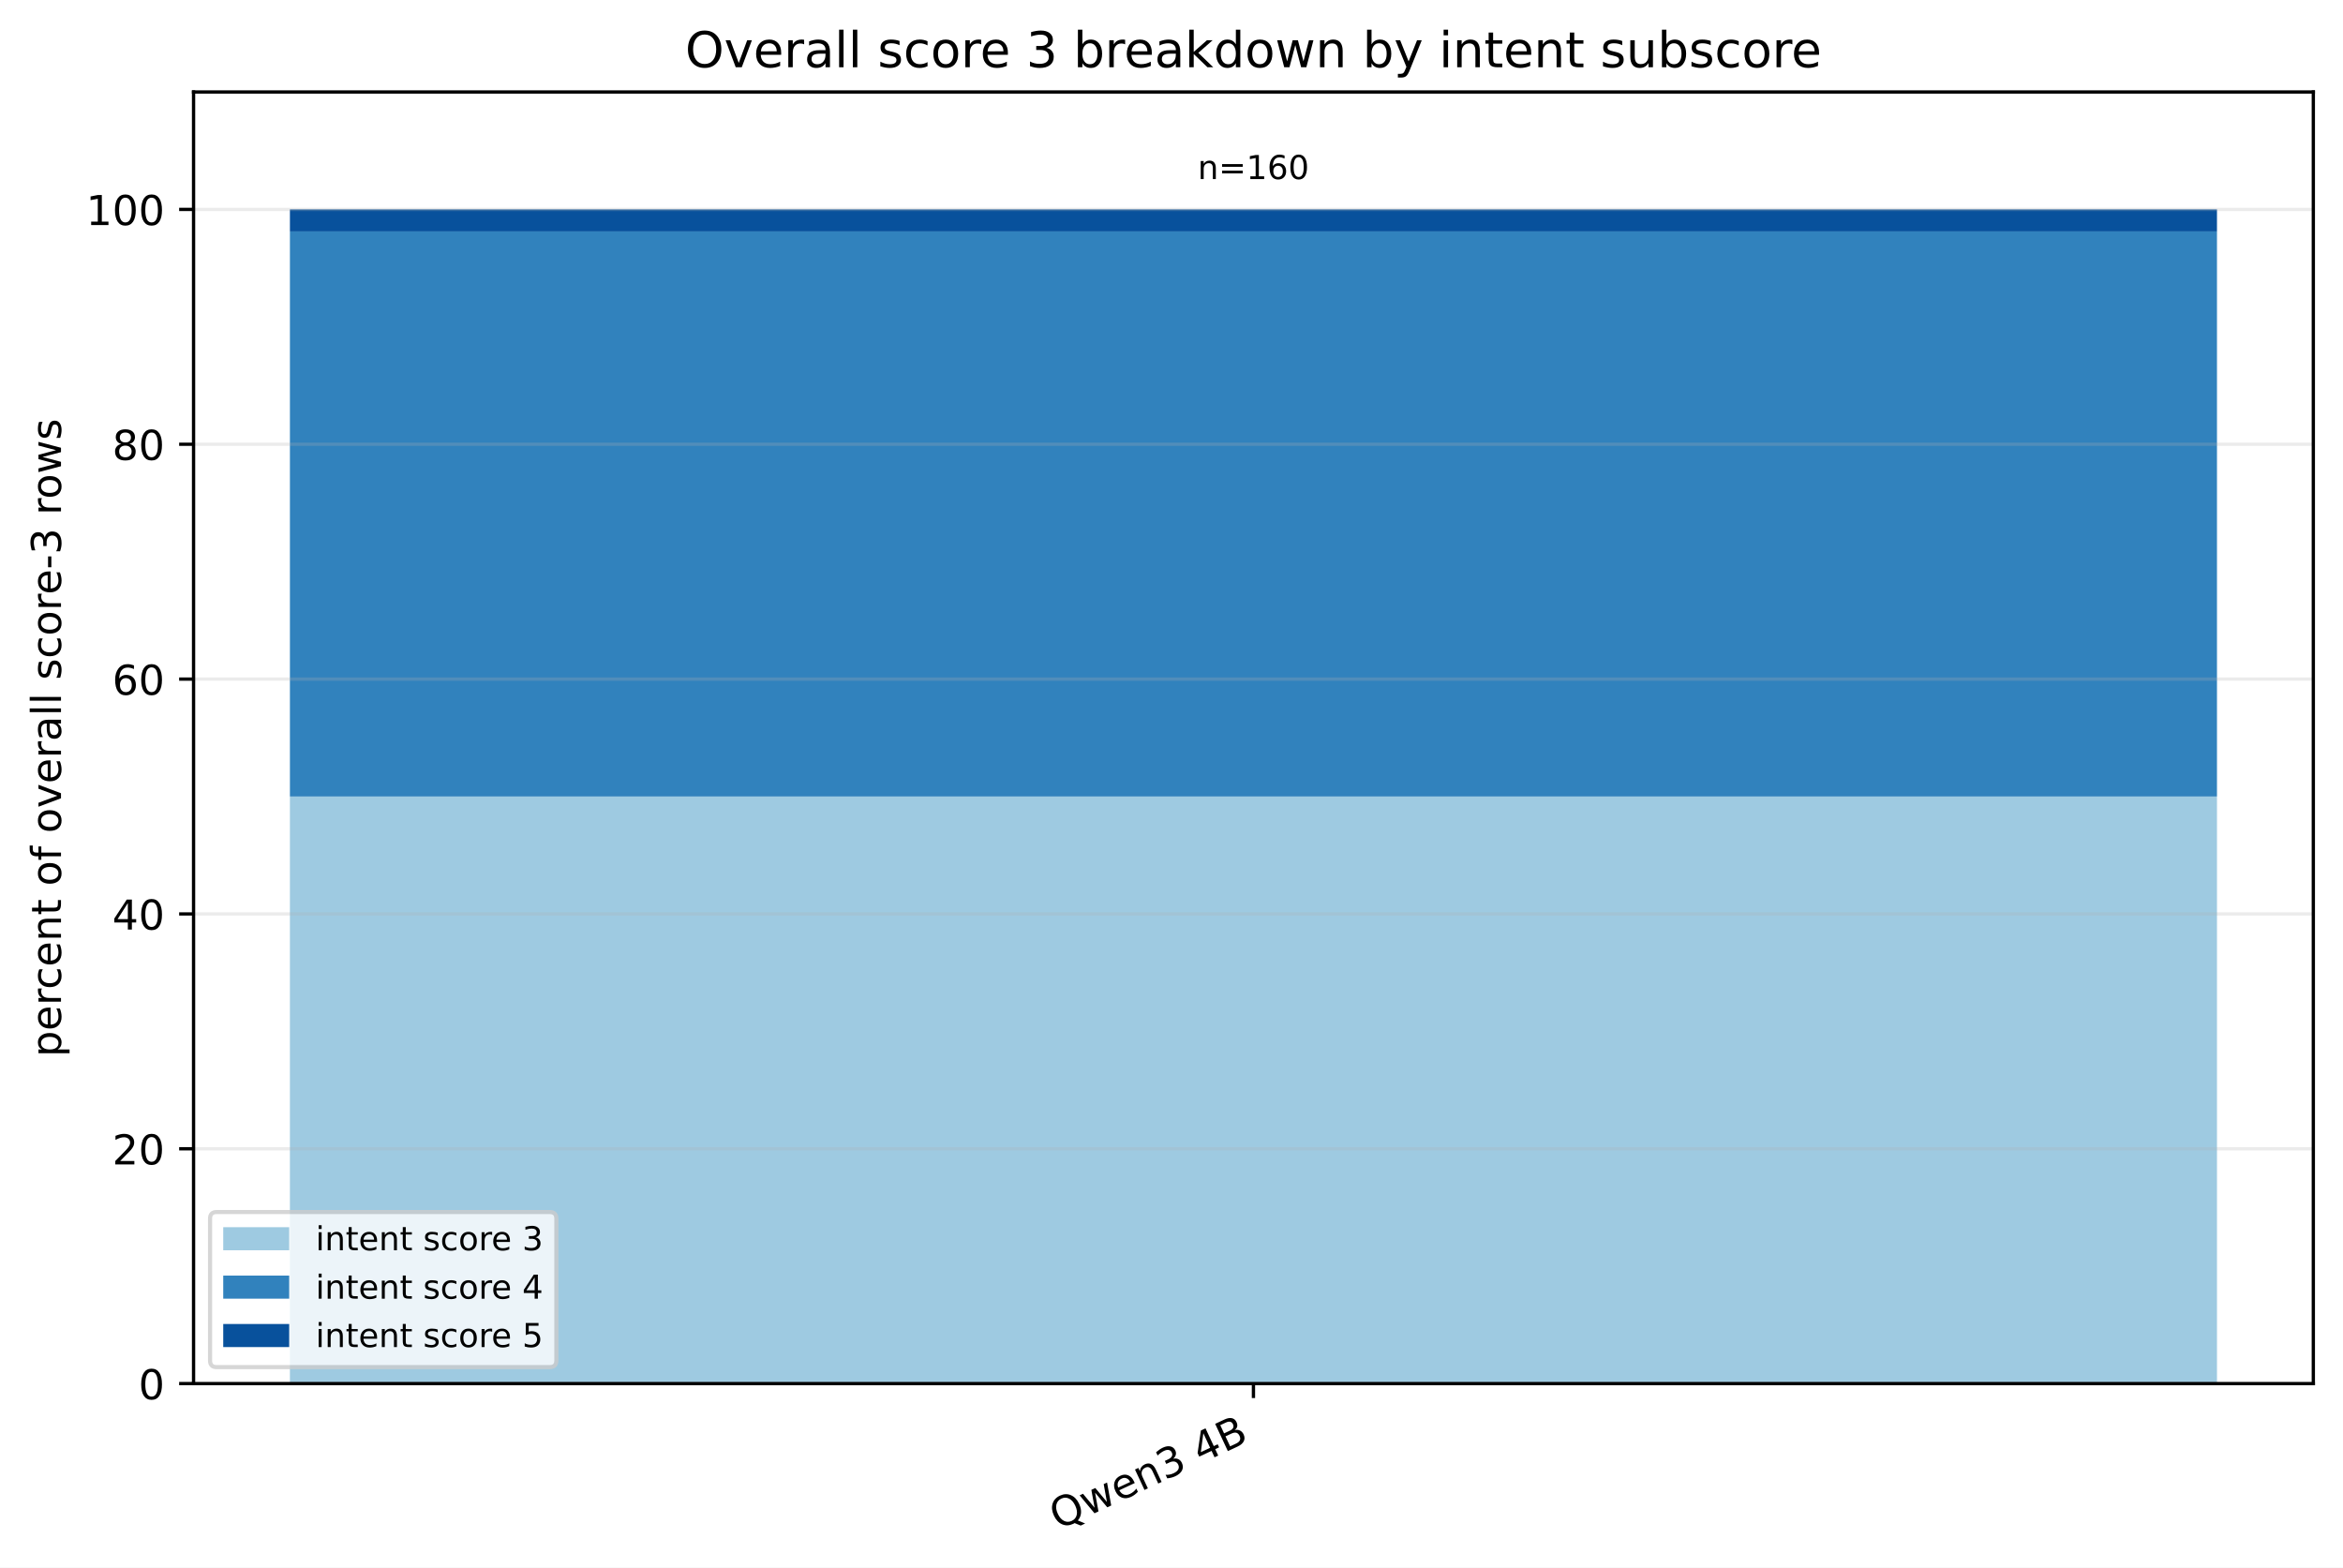
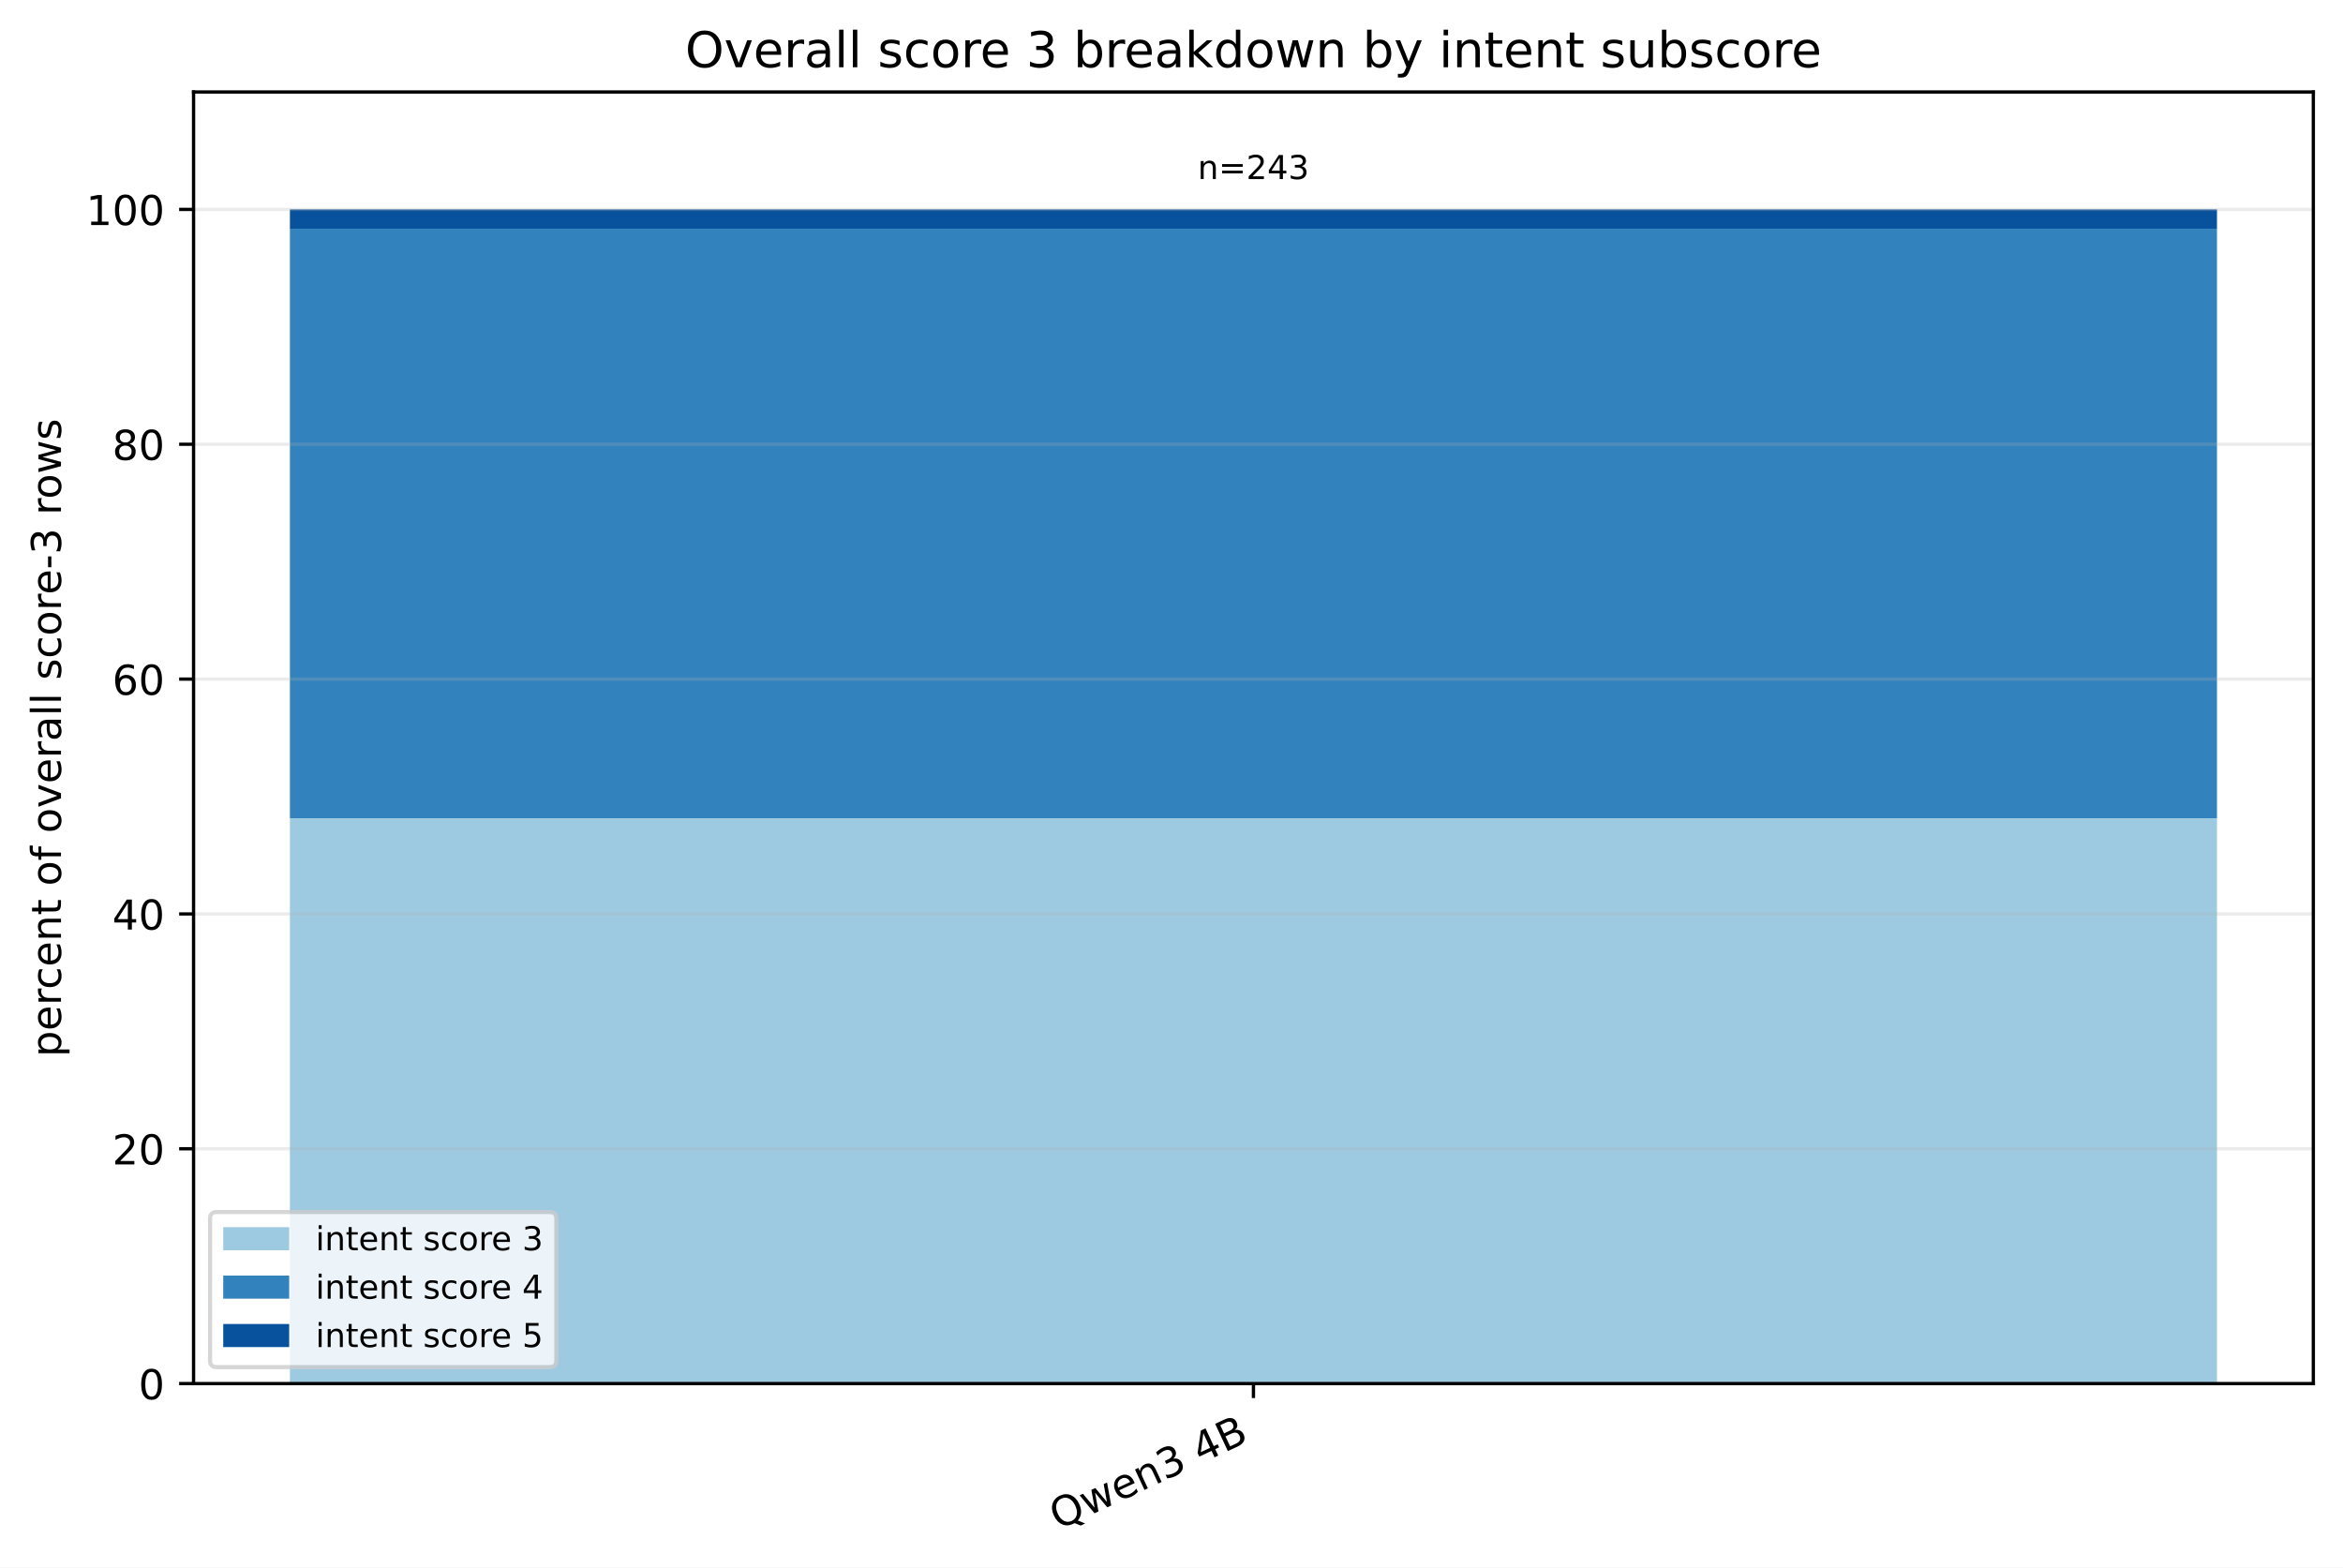
<svg xmlns="http://www.w3.org/2000/svg" xmlns:xlink="http://www.w3.org/1999/xlink" width="568.496pt" height="380.352pt" viewBox="0 0 568.496 380.352" version="1.1">
  <defs>
    <style type="text/css">*{stroke-linejoin: round; stroke-linecap: butt}</style>
  </defs>
  <g id="figure_1">
    <g id="patch_1">
      <path d="M 0 380.352 L 568.496 380.352 L 568.496 0 L 0 0 z " style="fill: #ffffff" />
    </g>
    <g id="axes_1">
      <g id="patch_2">
        <path d="M 46.966 335.698 L 561.296 335.698 L 561.296 22.318 L 46.966 22.318 z " style="fill: #ffffff" />
      </g>
      <g id="patch_3">
-         <path d="M 70.344 335.698 L 537.917 335.698 L 537.917 193.253 L 70.344 193.253 z " clip-path="url(#pb569db57fd)" style="fill: #9ecae1" />
+         <path d="M 70.344 335.698 L 537.917 335.698 L 537.917 198.529 L 70.344 198.529 z " clip-path="url(#p7771ce2e03)" style="fill: #9ecae1" />
      </g>
      <g id="patch_4">
-         <path d="M 70.344 193.253 L 537.917 193.253 L 537.917 56.149 L 70.344 56.149 z " clip-path="url(#pb569db57fd)" style="fill: #3182bd" />
+         <path d="M 70.344 198.529 L 537.917 198.529 L 537.917 55.497 L 70.344 55.497 z " clip-path="url(#p7771ce2e03)" style="fill: #3182bd" />
      </g>
      <g id="patch_5">
-         <path d="M 70.344 56.149 L 537.917 56.149 L 537.917 50.807 L 70.344 50.807 z " clip-path="url(#pb569db57fd)" style="fill: #08519c" />
+         <path d="M 70.344 55.497 L 537.917 55.497 L 537.917 50.807 L 70.344 50.807 z " clip-path="url(#p7771ce2e03)" style="fill: #08519c" />
      </g>
      <g id="matplotlib.axis_1">
        <g id="xtick_1">
          <g id="line2d_1">
            <defs>
-               <path id="m7a6c7f44f7" d="M 0 0 L 0 3.5 " style="stroke: #000000; stroke-width: 0.8" />
+               <path id="m7ce89892a7" d="M 0 0 L 0 3.5 " style="stroke: #000000; stroke-width: 0.8" />
            </defs>
            <g>
-               <use xlink:href="#m7a6c7f44f7" x="304.131" y="335.698" style="stroke: #000000; stroke-width: 0.8" />
+               <use xlink:href="#m7ce89892a7" x="304.131" y="335.698" style="stroke: #000000; stroke-width: 0.8" />
            </g>
          </g>
          <g id="text_1">
            <g transform="translate(256.7539 371.2671) rotate(-25) scale(0.1 -0.1)">
              <defs>
                <path id="DejaVuSans-51" d="M 2522 4238 Q 1834 4238 1429 3725 Q 1025 3213 1025 2328 Q 1025 1447 1429 934 Q 1834 422 2522 422 Q 3209 422 3611 934 Q 4013 1447 4013 2328 Q 4013 3213 3611 3725 Q 3209 4238 2522 4238 z M 3406 84 L 4238 -825 L 3475 -825 L 2784 -78 Q 2681 -84 2626 -87 Q 2572 -91 2522 -91 Q 1538 -91 948 567 Q 359 1225 359 2328 Q 359 3434 948 4092 Q 1538 4750 2522 4750 Q 3503 4750 4090 4092 Q 4678 3434 4678 2328 Q 4678 1516 4351 937 Q 4025 359 3406 84 z " transform="scale(0.015625)" />
                <path id="DejaVuSans-77" d="M 269 3500 L 844 3500 L 1563 769 L 2278 3500 L 2956 3500 L 3675 769 L 4391 3500 L 4966 3500 L 4050 0 L 3372 0 L 2619 2869 L 1863 0 L 1184 0 L 269 3500 z " transform="scale(0.015625)" />
                <path id="DejaVuSans-65" d="M 3597 1894 L 3597 1613 L 953 1613 Q 991 1019 1311 708 Q 1631 397 2203 397 Q 2534 397 2845 478 Q 3156 559 3463 722 L 3463 178 Q 3153 47 2828 -22 Q 2503 -91 2169 -91 Q 1331 -91 842 396 Q 353 884 353 1716 Q 353 2575 817 3079 Q 1281 3584 2069 3584 Q 2775 3584 3186 3129 Q 3597 2675 3597 1894 z M 3022 2063 Q 3016 2534 2758 2815 Q 2500 3097 2075 3097 Q 1594 3097 1305 2825 Q 1016 2553 972 2059 L 3022 2063 z " transform="scale(0.015625)" />
                <path id="DejaVuSans-6e" d="M 3513 2113 L 3513 0 L 2938 0 L 2938 2094 Q 2938 2591 2744 2837 Q 2550 3084 2163 3084 Q 1697 3084 1428 2787 Q 1159 2491 1159 1978 L 1159 0 L 581 0 L 581 3500 L 1159 3500 L 1159 2956 Q 1366 3272 1645 3428 Q 1925 3584 2291 3584 Q 2894 3584 3203 3211 Q 3513 2838 3513 2113 z " transform="scale(0.015625)" />
                <path id="DejaVuSans-33" d="M 2597 2516 Q 3050 2419 3304 2112 Q 3559 1806 3559 1356 Q 3559 666 3084 287 Q 2609 -91 1734 -91 Q 1441 -91 1130 -33 Q 819 25 488 141 L 488 750 Q 750 597 1062 519 Q 1375 441 1716 441 Q 2309 441 2620 675 Q 2931 909 2931 1356 Q 2931 1769 2642 2001 Q 2353 2234 1838 2234 L 1294 2234 L 1294 2753 L 1863 2753 Q 2328 2753 2575 2939 Q 2822 3125 2822 3475 Q 2822 3834 2567 4026 Q 2313 4219 1838 4219 Q 1578 4219 1281 4162 Q 984 4106 628 3988 L 628 4550 Q 988 4650 1302 4700 Q 1616 4750 1894 4750 Q 2613 4750 3031 4423 Q 3450 4097 3450 3541 Q 3450 3153 3228 2886 Q 3006 2619 2597 2516 z " transform="scale(0.015625)" />
                <path id="DejaVuSans-20" transform="scale(0.015625)" />
                <path id="DejaVuSans-34" d="M 2419 4116 L 825 1625 L 2419 1625 L 2419 4116 z M 2253 4666 L 3047 4666 L 3047 1625 L 3713 1625 L 3713 1100 L 3047 1100 L 3047 0 L 2419 0 L 2419 1100 L 313 1100 L 313 1709 L 2253 4666 z " transform="scale(0.015625)" />
                <path id="DejaVuSans-42" d="M 1259 2228 L 1259 519 L 2272 519 Q 2781 519 3026 730 Q 3272 941 3272 1375 Q 3272 1813 3026 2020 Q 2781 2228 2272 2228 L 1259 2228 z M 1259 4147 L 1259 2741 L 2194 2741 Q 2656 2741 2882 2914 Q 3109 3088 3109 3444 Q 3109 3797 2882 3972 Q 2656 4147 2194 4147 L 1259 4147 z M 628 4666 L 2241 4666 Q 2963 4666 3353 4366 Q 3744 4066 3744 3513 Q 3744 3084 3544 2831 Q 3344 2578 2956 2516 Q 3422 2416 3680 2098 Q 3938 1781 3938 1306 Q 3938 681 3513 340 Q 3088 0 2303 0 L 628 0 L 628 4666 z " transform="scale(0.015625)" />
              </defs>
              <use xlink:href="#DejaVuSans-51" />
              <use xlink:href="#DejaVuSans-77" transform="translate(78.71094 0)" />
              <use xlink:href="#DejaVuSans-65" transform="translate(160.498 0)" />
              <use xlink:href="#DejaVuSans-6e" transform="translate(222.0215 0)" />
              <use xlink:href="#DejaVuSans-33" transform="translate(285.4004 0)" />
              <use xlink:href="#DejaVuSans-20" transform="translate(349.0234 0)" />
              <use xlink:href="#DejaVuSans-34" transform="translate(380.8105 0)" />
              <use xlink:href="#DejaVuSans-42" transform="translate(444.4336 0)" />
            </g>
          </g>
        </g>
      </g>
      <g id="matplotlib.axis_2">
        <g id="ytick_1">
          <g id="line2d_2">
-             <path d="M 46.966 335.698 L 561.296 335.698 " clip-path="url(#pb569db57fd)" style="fill: none; stroke: #b0b0b0; stroke-opacity: 0.25; stroke-width: 0.8; stroke-linecap: square" />
+             <path d="M 46.966 335.698 L 561.296 335.698 " clip-path="url(#p7771ce2e03)" style="fill: none; stroke: #b0b0b0; stroke-opacity: 0.25; stroke-width: 0.8; stroke-linecap: square" />
          </g>
          <g id="line2d_3">
            <defs>
-               <path id="md78e80974e" d="M 0 0 L -3.5 0 " style="stroke: #000000; stroke-width: 0.8" />
+               <path id="m32900d187c" d="M 0 0 L -3.5 0 " style="stroke: #000000; stroke-width: 0.8" />
            </defs>
            <g>
-               <use xlink:href="#md78e80974e" x="46.966" y="335.698" style="stroke: #000000; stroke-width: 0.8" />
+               <use xlink:href="#m32900d187c" x="46.966" y="335.698" style="stroke: #000000; stroke-width: 0.8" />
            </g>
          </g>
          <g id="text_2">
            <g transform="translate(33.60312 339.4975) scale(0.1 -0.1)">
              <defs>
                <path id="DejaVuSans-30" d="M 2034 4250 Q 1547 4250 1301 3770 Q 1056 3291 1056 2328 Q 1056 1369 1301 889 Q 1547 409 2034 409 Q 2525 409 2770 889 Q 3016 1369 3016 2328 Q 3016 3291 2770 3770 Q 2525 4250 2034 4250 z M 2034 4750 Q 2819 4750 3233 4129 Q 3647 3509 3647 2328 Q 3647 1150 3233 529 Q 2819 -91 2034 -91 Q 1250 -91 836 529 Q 422 1150 422 2328 Q 422 3509 836 4129 Q 1250 4750 2034 4750 z " transform="scale(0.015625)" />
              </defs>
              <use xlink:href="#DejaVuSans-30" />
            </g>
          </g>
        </g>
        <g id="ytick_2">
          <g id="line2d_4">
-             <path d="M 46.966 278.72 L 561.296 278.72 " clip-path="url(#pb569db57fd)" style="fill: none; stroke: #b0b0b0; stroke-opacity: 0.25; stroke-width: 0.8; stroke-linecap: square" />
+             <path d="M 46.966 278.72 L 561.296 278.72 " clip-path="url(#p7771ce2e03)" style="fill: none; stroke: #b0b0b0; stroke-opacity: 0.25; stroke-width: 0.8; stroke-linecap: square" />
          </g>
          <g id="line2d_5">
            <g>
-               <use xlink:href="#md78e80974e" x="46.966" y="278.72" style="stroke: #000000; stroke-width: 0.8" />
+               <use xlink:href="#m32900d187c" x="46.966" y="278.72" style="stroke: #000000; stroke-width: 0.8" />
            </g>
          </g>
          <g id="text_3">
            <g transform="translate(27.24063 282.5193) scale(0.1 -0.1)">
              <defs>
                <path id="DejaVuSans-32" d="M 1228 531 L 3431 531 L 3431 0 L 469 0 L 469 531 Q 828 903 1448 1529 Q 2069 2156 2228 2338 Q 2531 2678 2651 2914 Q 2772 3150 2772 3378 Q 2772 3750 2511 3984 Q 2250 4219 1831 4219 Q 1534 4219 1204 4116 Q 875 4013 500 3803 L 500 4441 Q 881 4594 1212 4672 Q 1544 4750 1819 4750 Q 2544 4750 2975 4387 Q 3406 4025 3406 3419 Q 3406 3131 3298 2873 Q 3191 2616 2906 2266 Q 2828 2175 2409 1742 Q 1991 1309 1228 531 z " transform="scale(0.015625)" />
              </defs>
              <use xlink:href="#DejaVuSans-32" />
              <use xlink:href="#DejaVuSans-30" transform="translate(63.62305 0)" />
            </g>
          </g>
        </g>
        <g id="ytick_3">
          <g id="line2d_6">
-             <path d="M 46.966 221.742 L 561.296 221.742 " clip-path="url(#pb569db57fd)" style="fill: none; stroke: #b0b0b0; stroke-opacity: 0.25; stroke-width: 0.8; stroke-linecap: square" />
+             <path d="M 46.966 221.742 L 561.296 221.742 " clip-path="url(#p7771ce2e03)" style="fill: none; stroke: #b0b0b0; stroke-opacity: 0.25; stroke-width: 0.8; stroke-linecap: square" />
          </g>
          <g id="line2d_7">
            <g>
-               <use xlink:href="#md78e80974e" x="46.966" y="221.742" style="stroke: #000000; stroke-width: 0.8" />
+               <use xlink:href="#m32900d187c" x="46.966" y="221.742" style="stroke: #000000; stroke-width: 0.8" />
            </g>
          </g>
          <g id="text_4">
            <g transform="translate(27.24063 225.5411) scale(0.1 -0.1)">
              <use xlink:href="#DejaVuSans-34" />
              <use xlink:href="#DejaVuSans-30" transform="translate(63.62305 0)" />
            </g>
          </g>
        </g>
        <g id="ytick_4">
          <g id="line2d_8">
-             <path d="M 46.966 164.764 L 561.296 164.764 " clip-path="url(#pb569db57fd)" style="fill: none; stroke: #b0b0b0; stroke-opacity: 0.25; stroke-width: 0.8; stroke-linecap: square" />
+             <path d="M 46.966 164.764 L 561.296 164.764 " clip-path="url(#p7771ce2e03)" style="fill: none; stroke: #b0b0b0; stroke-opacity: 0.25; stroke-width: 0.8; stroke-linecap: square" />
          </g>
          <g id="line2d_9">
            <g>
-               <use xlink:href="#md78e80974e" x="46.966" y="164.764" style="stroke: #000000; stroke-width: 0.8" />
+               <use xlink:href="#m32900d187c" x="46.966" y="164.764" style="stroke: #000000; stroke-width: 0.8" />
            </g>
          </g>
          <g id="text_5">
            <g transform="translate(27.24063 168.5629) scale(0.1 -0.1)">
              <defs>
                <path id="DejaVuSans-36" d="M 2113 2584 Q 1688 2584 1439 2293 Q 1191 2003 1191 1497 Q 1191 994 1439 701 Q 1688 409 2113 409 Q 2538 409 2786 701 Q 3034 994 3034 1497 Q 3034 2003 2786 2293 Q 2538 2584 2113 2584 z M 3366 4563 L 3366 3988 Q 3128 4100 2886 4159 Q 2644 4219 2406 4219 Q 1781 4219 1451 3797 Q 1122 3375 1075 2522 Q 1259 2794 1537 2939 Q 1816 3084 2150 3084 Q 2853 3084 3261 2657 Q 3669 2231 3669 1497 Q 3669 778 3244 343 Q 2819 -91 2113 -91 Q 1303 -91 875 529 Q 447 1150 447 2328 Q 447 3434 972 4092 Q 1497 4750 2381 4750 Q 2619 4750 2861 4703 Q 3103 4656 3366 4563 z " transform="scale(0.015625)" />
              </defs>
              <use xlink:href="#DejaVuSans-36" />
              <use xlink:href="#DejaVuSans-30" transform="translate(63.62305 0)" />
            </g>
          </g>
        </g>
        <g id="ytick_5">
          <g id="line2d_10">
-             <path d="M 46.966 107.785 L 561.296 107.785 " clip-path="url(#pb569db57fd)" style="fill: none; stroke: #b0b0b0; stroke-opacity: 0.25; stroke-width: 0.8; stroke-linecap: square" />
+             <path d="M 46.966 107.785 L 561.296 107.785 " clip-path="url(#p7771ce2e03)" style="fill: none; stroke: #b0b0b0; stroke-opacity: 0.25; stroke-width: 0.8; stroke-linecap: square" />
          </g>
          <g id="line2d_11">
            <g>
-               <use xlink:href="#md78e80974e" x="46.966" y="107.785" style="stroke: #000000; stroke-width: 0.8" />
+               <use xlink:href="#m32900d187c" x="46.966" y="107.785" style="stroke: #000000; stroke-width: 0.8" />
            </g>
          </g>
          <g id="text_6">
            <g transform="translate(27.24063 111.5847) scale(0.1 -0.1)">
              <defs>
                <path id="DejaVuSans-38" d="M 2034 2216 Q 1584 2216 1326 1975 Q 1069 1734 1069 1313 Q 1069 891 1326 650 Q 1584 409 2034 409 Q 2484 409 2743 651 Q 3003 894 3003 1313 Q 3003 1734 2745 1975 Q 2488 2216 2034 2216 z M 1403 2484 Q 997 2584 770 2862 Q 544 3141 544 3541 Q 544 4100 942 4425 Q 1341 4750 2034 4750 Q 2731 4750 3128 4425 Q 3525 4100 3525 3541 Q 3525 3141 3298 2862 Q 3072 2584 2669 2484 Q 3125 2378 3379 2068 Q 3634 1759 3634 1313 Q 3634 634 3220 271 Q 2806 -91 2034 -91 Q 1263 -91 848 271 Q 434 634 434 1313 Q 434 1759 690 2068 Q 947 2378 1403 2484 z M 1172 3481 Q 1172 3119 1398 2916 Q 1625 2713 2034 2713 Q 2441 2713 2670 2916 Q 2900 3119 2900 3481 Q 2900 3844 2670 4047 Q 2441 4250 2034 4250 Q 1625 4250 1398 4047 Q 1172 3844 1172 3481 z " transform="scale(0.015625)" />
              </defs>
              <use xlink:href="#DejaVuSans-38" />
              <use xlink:href="#DejaVuSans-30" transform="translate(63.62305 0)" />
            </g>
          </g>
        </g>
        <g id="ytick_6">
          <g id="line2d_12">
-             <path d="M 46.966 50.807 L 561.296 50.807 " clip-path="url(#pb569db57fd)" style="fill: none; stroke: #b0b0b0; stroke-opacity: 0.25; stroke-width: 0.8; stroke-linecap: square" />
+             <path d="M 46.966 50.807 L 561.296 50.807 " clip-path="url(#p7771ce2e03)" style="fill: none; stroke: #b0b0b0; stroke-opacity: 0.25; stroke-width: 0.8; stroke-linecap: square" />
          </g>
          <g id="line2d_13">
            <g>
-               <use xlink:href="#md78e80974e" x="46.966" y="50.807" style="stroke: #000000; stroke-width: 0.8" />
+               <use xlink:href="#m32900d187c" x="46.966" y="50.807" style="stroke: #000000; stroke-width: 0.8" />
            </g>
          </g>
          <g id="text_7">
            <g transform="translate(20.87813 54.60645) scale(0.1 -0.1)">
              <defs>
                <path id="DejaVuSans-31" d="M 794 531 L 1825 531 L 1825 4091 L 703 3866 L 703 4441 L 1819 4666 L 2450 4666 L 2450 531 L 3481 531 L 3481 0 L 794 0 L 794 531 z " transform="scale(0.015625)" />
              </defs>
              <use xlink:href="#DejaVuSans-31" />
              <use xlink:href="#DejaVuSans-30" transform="translate(63.62305 0)" />
              <use xlink:href="#DejaVuSans-30" transform="translate(127.2461 0)" />
            </g>
          </g>
        </g>
        <g id="text_8">
          <g transform="translate(14.79844 256.4395) rotate(-90) scale(0.1 -0.1)">
            <defs>
              <path id="DejaVuSans-70" d="M 1159 525 L 1159 -1331 L 581 -1331 L 581 3500 L 1159 3500 L 1159 2969 Q 1341 3281 1617 3432 Q 1894 3584 2278 3584 Q 2916 3584 3314 3078 Q 3713 2572 3713 1747 Q 3713 922 3314 415 Q 2916 -91 2278 -91 Q 1894 -91 1617 61 Q 1341 213 1159 525 z M 3116 1747 Q 3116 2381 2855 2742 Q 2594 3103 2138 3103 Q 1681 3103 1420 2742 Q 1159 2381 1159 1747 Q 1159 1113 1420 752 Q 1681 391 2138 391 Q 2594 391 2855 752 Q 3116 1113 3116 1747 z " transform="scale(0.015625)" />
              <path id="DejaVuSans-72" d="M 2631 2963 Q 2534 3019 2420 3045 Q 2306 3072 2169 3072 Q 1681 3072 1420 2755 Q 1159 2438 1159 1844 L 1159 0 L 581 0 L 581 3500 L 1159 3500 L 1159 2956 Q 1341 3275 1631 3429 Q 1922 3584 2338 3584 Q 2397 3584 2469 3576 Q 2541 3569 2628 3553 L 2631 2963 z " transform="scale(0.015625)" />
              <path id="DejaVuSans-63" d="M 3122 3366 L 3122 2828 Q 2878 2963 2633 3030 Q 2388 3097 2138 3097 Q 1578 3097 1268 2742 Q 959 2388 959 1747 Q 959 1106 1268 751 Q 1578 397 2138 397 Q 2388 397 2633 464 Q 2878 531 3122 666 L 3122 134 Q 2881 22 2623 -34 Q 2366 -91 2075 -91 Q 1284 -91 818 406 Q 353 903 353 1747 Q 353 2603 823 3093 Q 1294 3584 2113 3584 Q 2378 3584 2631 3529 Q 2884 3475 3122 3366 z " transform="scale(0.015625)" />
              <path id="DejaVuSans-74" d="M 1172 4494 L 1172 3500 L 2356 3500 L 2356 3053 L 1172 3053 L 1172 1153 Q 1172 725 1289 603 Q 1406 481 1766 481 L 2356 481 L 2356 0 L 1766 0 Q 1100 0 847 248 Q 594 497 594 1153 L 594 3053 L 172 3053 L 172 3500 L 594 3500 L 594 4494 L 1172 4494 z " transform="scale(0.015625)" />
              <path id="DejaVuSans-6f" d="M 1959 3097 Q 1497 3097 1228 2736 Q 959 2375 959 1747 Q 959 1119 1226 758 Q 1494 397 1959 397 Q 2419 397 2687 759 Q 2956 1122 2956 1747 Q 2956 2369 2687 2733 Q 2419 3097 1959 3097 z M 1959 3584 Q 2709 3584 3137 3096 Q 3566 2609 3566 1747 Q 3566 888 3137 398 Q 2709 -91 1959 -91 Q 1206 -91 779 398 Q 353 888 353 1747 Q 353 2609 779 3096 Q 1206 3584 1959 3584 z " transform="scale(0.015625)" />
              <path id="DejaVuSans-66" d="M 2375 4863 L 2375 4384 L 1825 4384 Q 1516 4384 1395 4259 Q 1275 4134 1275 3809 L 1275 3500 L 2222 3500 L 2222 3053 L 1275 3053 L 1275 0 L 697 0 L 697 3053 L 147 3053 L 147 3500 L 697 3500 L 697 3744 Q 697 4328 969 4595 Q 1241 4863 1831 4863 L 2375 4863 z " transform="scale(0.015625)" />
              <path id="DejaVuSans-76" d="M 191 3500 L 800 3500 L 1894 563 L 2988 3500 L 3597 3500 L 2284 0 L 1503 0 L 191 3500 z " transform="scale(0.015625)" />
              <path id="DejaVuSans-61" d="M 2194 1759 Q 1497 1759 1228 1600 Q 959 1441 959 1056 Q 959 750 1161 570 Q 1363 391 1709 391 Q 2188 391 2477 730 Q 2766 1069 2766 1631 L 2766 1759 L 2194 1759 z M 3341 1997 L 3341 0 L 2766 0 L 2766 531 Q 2569 213 2275 61 Q 1981 -91 1556 -91 Q 1019 -91 701 211 Q 384 513 384 1019 Q 384 1609 779 1909 Q 1175 2209 1959 2209 L 2766 2209 L 2766 2266 Q 2766 2663 2505 2880 Q 2244 3097 1772 3097 Q 1472 3097 1187 3025 Q 903 2953 641 2809 L 641 3341 Q 956 3463 1253 3523 Q 1550 3584 1831 3584 Q 2591 3584 2966 3190 Q 3341 2797 3341 1997 z " transform="scale(0.015625)" />
              <path id="DejaVuSans-6c" d="M 603 4863 L 1178 4863 L 1178 0 L 603 0 L 603 4863 z " transform="scale(0.015625)" />
              <path id="DejaVuSans-73" d="M 2834 3397 L 2834 2853 Q 2591 2978 2328 3040 Q 2066 3103 1784 3103 Q 1356 3103 1142 2972 Q 928 2841 928 2578 Q 928 2378 1081 2264 Q 1234 2150 1697 2047 L 1894 2003 Q 2506 1872 2764 1633 Q 3022 1394 3022 966 Q 3022 478 2636 193 Q 2250 -91 1575 -91 Q 1294 -91 989 -36 Q 684 19 347 128 L 347 722 Q 666 556 975 473 Q 1284 391 1588 391 Q 1994 391 2212 530 Q 2431 669 2431 922 Q 2431 1156 2273 1281 Q 2116 1406 1581 1522 L 1381 1569 Q 847 1681 609 1914 Q 372 2147 372 2553 Q 372 3047 722 3315 Q 1072 3584 1716 3584 Q 2034 3584 2315 3537 Q 2597 3491 2834 3397 z " transform="scale(0.015625)" />
              <path id="DejaVuSans-2d" d="M 313 2009 L 1997 2009 L 1997 1497 L 313 1497 L 313 2009 z " transform="scale(0.015625)" />
            </defs>
            <use xlink:href="#DejaVuSans-70" />
            <use xlink:href="#DejaVuSans-65" transform="translate(63.47656 0)" />
            <use xlink:href="#DejaVuSans-72" transform="translate(125 0)" />
            <use xlink:href="#DejaVuSans-63" transform="translate(163.8633 0)" />
            <use xlink:href="#DejaVuSans-65" transform="translate(218.8438 0)" />
            <use xlink:href="#DejaVuSans-6e" transform="translate(280.3672 0)" />
            <use xlink:href="#DejaVuSans-74" transform="translate(343.7461 0)" />
            <use xlink:href="#DejaVuSans-20" transform="translate(382.9551 0)" />
            <use xlink:href="#DejaVuSans-6f" transform="translate(414.7422 0)" />
            <use xlink:href="#DejaVuSans-66" transform="translate(475.9238 0)" />
            <use xlink:href="#DejaVuSans-20" transform="translate(511.1289 0)" />
            <use xlink:href="#DejaVuSans-6f" transform="translate(542.916 0)" />
            <use xlink:href="#DejaVuSans-76" transform="translate(604.0977 0)" />
            <use xlink:href="#DejaVuSans-65" transform="translate(663.2773 0)" />
            <use xlink:href="#DejaVuSans-72" transform="translate(724.8008 0)" />
            <use xlink:href="#DejaVuSans-61" transform="translate(765.9141 0)" />
            <use xlink:href="#DejaVuSans-6c" transform="translate(827.1934 0)" />
            <use xlink:href="#DejaVuSans-6c" transform="translate(854.9766 0)" />
            <use xlink:href="#DejaVuSans-20" transform="translate(882.7598 0)" />
            <use xlink:href="#DejaVuSans-73" transform="translate(914.5469 0)" />
            <use xlink:href="#DejaVuSans-63" transform="translate(966.6465 0)" />
            <use xlink:href="#DejaVuSans-6f" transform="translate(1021.627 0)" />
            <use xlink:href="#DejaVuSans-72" transform="translate(1082.809 0)" />
            <use xlink:href="#DejaVuSans-65" transform="translate(1121.672 0)" />
            <use xlink:href="#DejaVuSans-2d" transform="translate(1183.195 0)" />
            <use xlink:href="#DejaVuSans-33" transform="translate(1219.279 0)" />
            <use xlink:href="#DejaVuSans-20" transform="translate(1282.902 0)" />
            <use xlink:href="#DejaVuSans-72" transform="translate(1314.689 0)" />
            <use xlink:href="#DejaVuSans-6f" transform="translate(1353.553 0)" />
            <use xlink:href="#DejaVuSans-77" transform="translate(1414.734 0)" />
            <use xlink:href="#DejaVuSans-73" transform="translate(1496.521 0)" />
          </g>
        </g>
      </g>
      <g id="patch_6">
        <path d="M 46.966 335.698 L 46.966 22.318 " style="fill: none; stroke: #000000; stroke-width: 0.8; stroke-linejoin: miter; stroke-linecap: square" />
      </g>
      <g id="patch_7">
        <path d="M 561.296 335.698 L 561.296 22.318 " style="fill: none; stroke: #000000; stroke-width: 0.8; stroke-linejoin: miter; stroke-linecap: square" />
      </g>
      <g id="patch_8">
        <path d="M 46.966 335.698 L 561.296 335.698 " style="fill: none; stroke: #000000; stroke-width: 0.8; stroke-linejoin: miter; stroke-linecap: square" />
      </g>
      <g id="patch_9">
        <path d="M 46.966 22.318 L 561.296 22.318 " style="fill: none; stroke: #000000; stroke-width: 0.8; stroke-linejoin: miter; stroke-linecap: square" />
      </g>
      <g id="text_9">
        <g transform="translate(290.6087 43.44566) scale(0.08 -0.08)">
          <defs>
            <path id="DejaVuSans-3d" d="M 678 2906 L 4684 2906 L 4684 2381 L 678 2381 L 678 2906 z M 678 1631 L 4684 1631 L 4684 1100 L 678 1100 L 678 1631 z " transform="scale(0.015625)" />
          </defs>
          <use xlink:href="#DejaVuSans-6e" />
          <use xlink:href="#DejaVuSans-3d" transform="translate(63.37891 0)" />
-           <use xlink:href="#DejaVuSans-31" transform="translate(147.168 0)" />
-           <use xlink:href="#DejaVuSans-36" transform="translate(210.791 0)" />
-           <use xlink:href="#DejaVuSans-30" transform="translate(274.4141 0)" />
+           <use xlink:href="#DejaVuSans-32" transform="translate(147.168 0)" />
+           <use xlink:href="#DejaVuSans-34" transform="translate(210.791 0)" />
+           <use xlink:href="#DejaVuSans-33" transform="translate(274.4141 0)" />
        </g>
      </g>
      <g id="text_10">
        <g transform="translate(166.2506 16.31812) scale(0.12 -0.12)">
          <defs>
            <path id="DejaVuSans-4f" d="M 2522 4238 Q 1834 4238 1429 3725 Q 1025 3213 1025 2328 Q 1025 1447 1429 934 Q 1834 422 2522 422 Q 3209 422 3611 934 Q 4013 1447 4013 2328 Q 4013 3213 3611 3725 Q 3209 4238 2522 4238 z M 2522 4750 Q 3503 4750 4090 4092 Q 4678 3434 4678 2328 Q 4678 1225 4090 567 Q 3503 -91 2522 -91 Q 1538 -91 948 565 Q 359 1222 359 2328 Q 359 3434 948 4092 Q 1538 4750 2522 4750 z " transform="scale(0.015625)" />
            <path id="DejaVuSans-62" d="M 3116 1747 Q 3116 2381 2855 2742 Q 2594 3103 2138 3103 Q 1681 3103 1420 2742 Q 1159 2381 1159 1747 Q 1159 1113 1420 752 Q 1681 391 2138 391 Q 2594 391 2855 752 Q 3116 1113 3116 1747 z M 1159 2969 Q 1341 3281 1617 3432 Q 1894 3584 2278 3584 Q 2916 3584 3314 3078 Q 3713 2572 3713 1747 Q 3713 922 3314 415 Q 2916 -91 2278 -91 Q 1894 -91 1617 61 Q 1341 213 1159 525 L 1159 0 L 581 0 L 581 4863 L 1159 4863 L 1159 2969 z " transform="scale(0.015625)" />
            <path id="DejaVuSans-6b" d="M 581 4863 L 1159 4863 L 1159 1991 L 2875 3500 L 3609 3500 L 1753 1863 L 3688 0 L 2938 0 L 1159 1709 L 1159 0 L 581 0 L 581 4863 z " transform="scale(0.015625)" />
            <path id="DejaVuSans-64" d="M 2906 2969 L 2906 4863 L 3481 4863 L 3481 0 L 2906 0 L 2906 525 Q 2725 213 2448 61 Q 2172 -91 1784 -91 Q 1150 -91 751 415 Q 353 922 353 1747 Q 353 2572 751 3078 Q 1150 3584 1784 3584 Q 2172 3584 2448 3432 Q 2725 3281 2906 2969 z M 947 1747 Q 947 1113 1208 752 Q 1469 391 1925 391 Q 2381 391 2643 752 Q 2906 1113 2906 1747 Q 2906 2381 2643 2742 Q 2381 3103 1925 3103 Q 1469 3103 1208 2742 Q 947 2381 947 1747 z " transform="scale(0.015625)" />
            <path id="DejaVuSans-79" d="M 2059 -325 Q 1816 -950 1584 -1140 Q 1353 -1331 966 -1331 L 506 -1331 L 506 -850 L 844 -850 Q 1081 -850 1212 -737 Q 1344 -625 1503 -206 L 1606 56 L 191 3500 L 800 3500 L 1894 763 L 2988 3500 L 3597 3500 L 2059 -325 z " transform="scale(0.015625)" />
            <path id="DejaVuSans-69" d="M 603 3500 L 1178 3500 L 1178 0 L 603 0 L 603 3500 z M 603 4863 L 1178 4863 L 1178 4134 L 603 4134 L 603 4863 z " transform="scale(0.015625)" />
            <path id="DejaVuSans-75" d="M 544 1381 L 544 3500 L 1119 3500 L 1119 1403 Q 1119 906 1312 657 Q 1506 409 1894 409 Q 2359 409 2629 706 Q 2900 1003 2900 1516 L 2900 3500 L 3475 3500 L 3475 0 L 2900 0 L 2900 538 Q 2691 219 2414 64 Q 2138 -91 1772 -91 Q 1169 -91 856 284 Q 544 659 544 1381 z M 1991 3584 L 1991 3584 z " transform="scale(0.015625)" />
          </defs>
          <use xlink:href="#DejaVuSans-4f" />
          <use xlink:href="#DejaVuSans-76" transform="translate(78.71094 0)" />
          <use xlink:href="#DejaVuSans-65" transform="translate(137.8906 0)" />
          <use xlink:href="#DejaVuSans-72" transform="translate(199.4141 0)" />
          <use xlink:href="#DejaVuSans-61" transform="translate(240.5273 0)" />
          <use xlink:href="#DejaVuSans-6c" transform="translate(301.8066 0)" />
          <use xlink:href="#DejaVuSans-6c" transform="translate(329.5898 0)" />
          <use xlink:href="#DejaVuSans-20" transform="translate(357.373 0)" />
          <use xlink:href="#DejaVuSans-73" transform="translate(389.1602 0)" />
          <use xlink:href="#DejaVuSans-63" transform="translate(441.2598 0)" />
          <use xlink:href="#DejaVuSans-6f" transform="translate(496.2402 0)" />
          <use xlink:href="#DejaVuSans-72" transform="translate(557.4219 0)" />
          <use xlink:href="#DejaVuSans-65" transform="translate(596.2852 0)" />
          <use xlink:href="#DejaVuSans-20" transform="translate(657.8086 0)" />
          <use xlink:href="#DejaVuSans-33" transform="translate(689.5957 0)" />
          <use xlink:href="#DejaVuSans-20" transform="translate(753.2188 0)" />
          <use xlink:href="#DejaVuSans-62" transform="translate(785.0059 0)" />
          <use xlink:href="#DejaVuSans-72" transform="translate(848.4824 0)" />
          <use xlink:href="#DejaVuSans-65" transform="translate(887.3457 0)" />
          <use xlink:href="#DejaVuSans-61" transform="translate(948.8691 0)" />
          <use xlink:href="#DejaVuSans-6b" transform="translate(1010.148 0)" />
          <use xlink:href="#DejaVuSans-64" transform="translate(1068.059 0)" />
          <use xlink:href="#DejaVuSans-6f" transform="translate(1131.535 0)" />
          <use xlink:href="#DejaVuSans-77" transform="translate(1192.717 0)" />
          <use xlink:href="#DejaVuSans-6e" transform="translate(1274.504 0)" />
          <use xlink:href="#DejaVuSans-20" transform="translate(1337.883 0)" />
          <use xlink:href="#DejaVuSans-62" transform="translate(1369.67 0)" />
          <use xlink:href="#DejaVuSans-79" transform="translate(1433.146 0)" />
          <use xlink:href="#DejaVuSans-20" transform="translate(1492.326 0)" />
          <use xlink:href="#DejaVuSans-69" transform="translate(1524.113 0)" />
          <use xlink:href="#DejaVuSans-6e" transform="translate(1551.896 0)" />
          <use xlink:href="#DejaVuSans-74" transform="translate(1615.275 0)" />
          <use xlink:href="#DejaVuSans-65" transform="translate(1654.484 0)" />
          <use xlink:href="#DejaVuSans-6e" transform="translate(1716.008 0)" />
          <use xlink:href="#DejaVuSans-74" transform="translate(1779.387 0)" />
          <use xlink:href="#DejaVuSans-20" transform="translate(1818.596 0)" />
          <use xlink:href="#DejaVuSans-73" transform="translate(1850.383 0)" />
          <use xlink:href="#DejaVuSans-75" transform="translate(1902.482 0)" />
          <use xlink:href="#DejaVuSans-62" transform="translate(1965.861 0)" />
          <use xlink:href="#DejaVuSans-73" transform="translate(2029.338 0)" />
          <use xlink:href="#DejaVuSans-63" transform="translate(2081.438 0)" />
          <use xlink:href="#DejaVuSans-6f" transform="translate(2136.418 0)" />
          <use xlink:href="#DejaVuSans-72" transform="translate(2197.6 0)" />
          <use xlink:href="#DejaVuSans-65" transform="translate(2236.463 0)" />
        </g>
      </g>
      <g id="legend_1">
        <g id="patch_10">
          <path d="M 52.566 331.698 L 133.391 331.698 Q 134.991 331.698 134.991 330.098 L 134.991 295.671 Q 134.991 294.071 133.391 294.071 L 52.566 294.071 Q 50.966 294.071 50.966 295.671 L 50.966 330.098 Q 50.966 331.698 52.566 331.698 z " style="fill: #ffffff; opacity: 0.8; stroke: #cccccc; stroke-linejoin: miter" />
        </g>
        <g id="patch_11">
          <path d="M 54.166 303.35 L 70.166 303.35 L 70.166 297.75 L 54.166 297.75 z " style="fill: #9ecae1" />
        </g>
        <g id="text_11">
          <g transform="translate(76.56562 303.3495) scale(0.08 -0.08)">
            <use xlink:href="#DejaVuSans-69" />
            <use xlink:href="#DejaVuSans-6e" transform="translate(27.7832 0)" />
            <use xlink:href="#DejaVuSans-74" transform="translate(91.16211 0)" />
            <use xlink:href="#DejaVuSans-65" transform="translate(130.3711 0)" />
            <use xlink:href="#DejaVuSans-6e" transform="translate(191.8945 0)" />
            <use xlink:href="#DejaVuSans-74" transform="translate(255.2734 0)" />
            <use xlink:href="#DejaVuSans-20" transform="translate(294.4824 0)" />
            <use xlink:href="#DejaVuSans-73" transform="translate(326.2695 0)" />
            <use xlink:href="#DejaVuSans-63" transform="translate(378.3691 0)" />
            <use xlink:href="#DejaVuSans-6f" transform="translate(433.3496 0)" />
            <use xlink:href="#DejaVuSans-72" transform="translate(494.5312 0)" />
            <use xlink:href="#DejaVuSans-65" transform="translate(533.3945 0)" />
            <use xlink:href="#DejaVuSans-20" transform="translate(594.918 0)" />
            <use xlink:href="#DejaVuSans-33" transform="translate(626.7051 0)" />
          </g>
        </g>
        <g id="patch_12">
          <path d="M 54.166 315.092 L 70.166 315.092 L 70.166 309.492 L 54.166 309.492 z " style="fill: #3182bd" />
        </g>
        <g id="text_12">
          <g transform="translate(76.56562 315.092) scale(0.08 -0.08)">
            <use xlink:href="#DejaVuSans-69" />
            <use xlink:href="#DejaVuSans-6e" transform="translate(27.7832 0)" />
            <use xlink:href="#DejaVuSans-74" transform="translate(91.16211 0)" />
            <use xlink:href="#DejaVuSans-65" transform="translate(130.3711 0)" />
            <use xlink:href="#DejaVuSans-6e" transform="translate(191.8945 0)" />
            <use xlink:href="#DejaVuSans-74" transform="translate(255.2734 0)" />
            <use xlink:href="#DejaVuSans-20" transform="translate(294.4824 0)" />
            <use xlink:href="#DejaVuSans-73" transform="translate(326.2695 0)" />
            <use xlink:href="#DejaVuSans-63" transform="translate(378.3691 0)" />
            <use xlink:href="#DejaVuSans-6f" transform="translate(433.3496 0)" />
            <use xlink:href="#DejaVuSans-72" transform="translate(494.5312 0)" />
            <use xlink:href="#DejaVuSans-65" transform="translate(533.3945 0)" />
            <use xlink:href="#DejaVuSans-20" transform="translate(594.918 0)" />
            <use xlink:href="#DejaVuSans-34" transform="translate(626.7051 0)" />
          </g>
        </g>
        <g id="patch_13">
          <path d="M 54.166 326.835 L 70.166 326.835 L 70.166 321.235 L 54.166 321.235 z " style="fill: #08519c" />
        </g>
        <g id="text_13">
          <g transform="translate(76.56562 326.8345) scale(0.08 -0.08)">
            <defs>
              <path id="DejaVuSans-35" d="M 691 4666 L 3169 4666 L 3169 4134 L 1269 4134 L 1269 2991 Q 1406 3038 1543 3061 Q 1681 3084 1819 3084 Q 2600 3084 3056 2656 Q 3513 2228 3513 1497 Q 3513 744 3044 326 Q 2575 -91 1722 -91 Q 1428 -91 1123 -41 Q 819 9 494 109 L 494 744 Q 775 591 1075 516 Q 1375 441 1709 441 Q 2250 441 2565 725 Q 2881 1009 2881 1497 Q 2881 1984 2565 2268 Q 2250 2553 1709 2553 Q 1456 2553 1204 2497 Q 953 2441 691 2322 L 691 4666 z " transform="scale(0.015625)" />
            </defs>
            <use xlink:href="#DejaVuSans-69" />
            <use xlink:href="#DejaVuSans-6e" transform="translate(27.7832 0)" />
            <use xlink:href="#DejaVuSans-74" transform="translate(91.16211 0)" />
            <use xlink:href="#DejaVuSans-65" transform="translate(130.3711 0)" />
            <use xlink:href="#DejaVuSans-6e" transform="translate(191.8945 0)" />
            <use xlink:href="#DejaVuSans-74" transform="translate(255.2734 0)" />
            <use xlink:href="#DejaVuSans-20" transform="translate(294.4824 0)" />
            <use xlink:href="#DejaVuSans-73" transform="translate(326.2695 0)" />
            <use xlink:href="#DejaVuSans-63" transform="translate(378.3691 0)" />
            <use xlink:href="#DejaVuSans-6f" transform="translate(433.3496 0)" />
            <use xlink:href="#DejaVuSans-72" transform="translate(494.5312 0)" />
            <use xlink:href="#DejaVuSans-65" transform="translate(533.3945 0)" />
            <use xlink:href="#DejaVuSans-20" transform="translate(594.918 0)" />
            <use xlink:href="#DejaVuSans-35" transform="translate(626.7051 0)" />
          </g>
        </g>
      </g>
    </g>
  </g>
  <defs>
-     <clipPath id="pb569db57fd">
+     <clipPath id="p7771ce2e03">
      <rect x="46.966" y="22.318" width="514.33" height="313.38" />
    </clipPath>
  </defs>
</svg>
